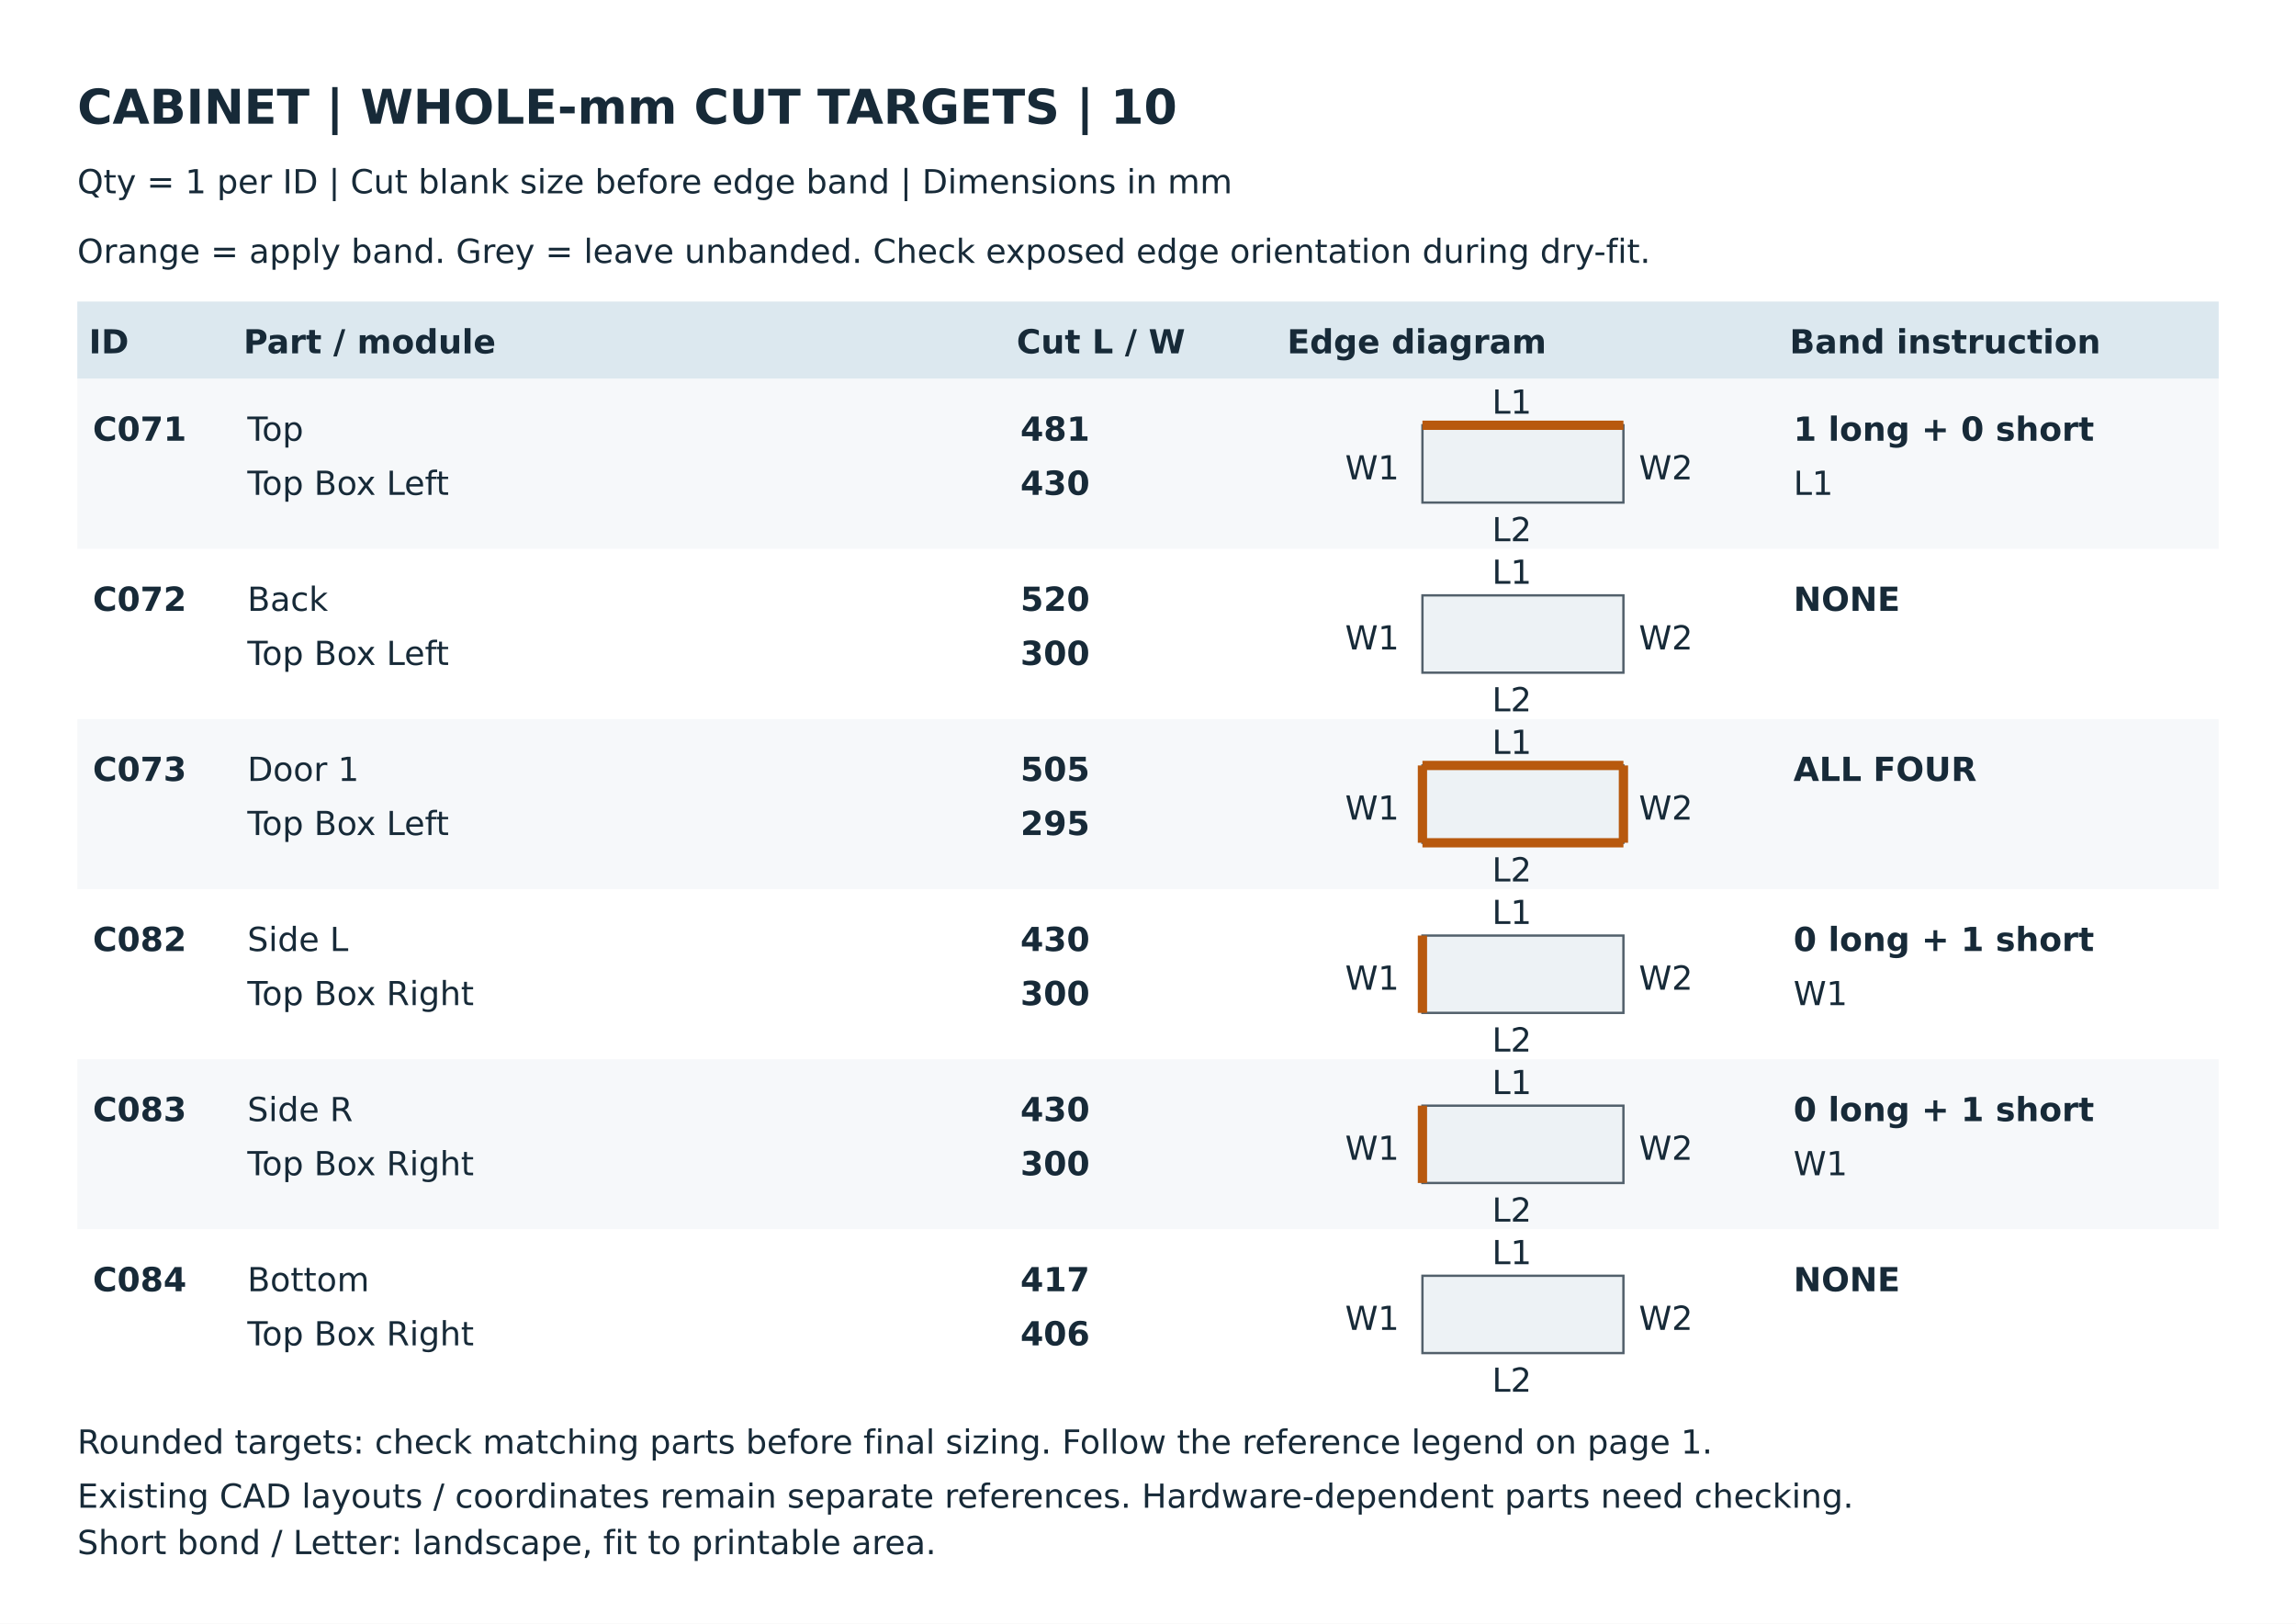
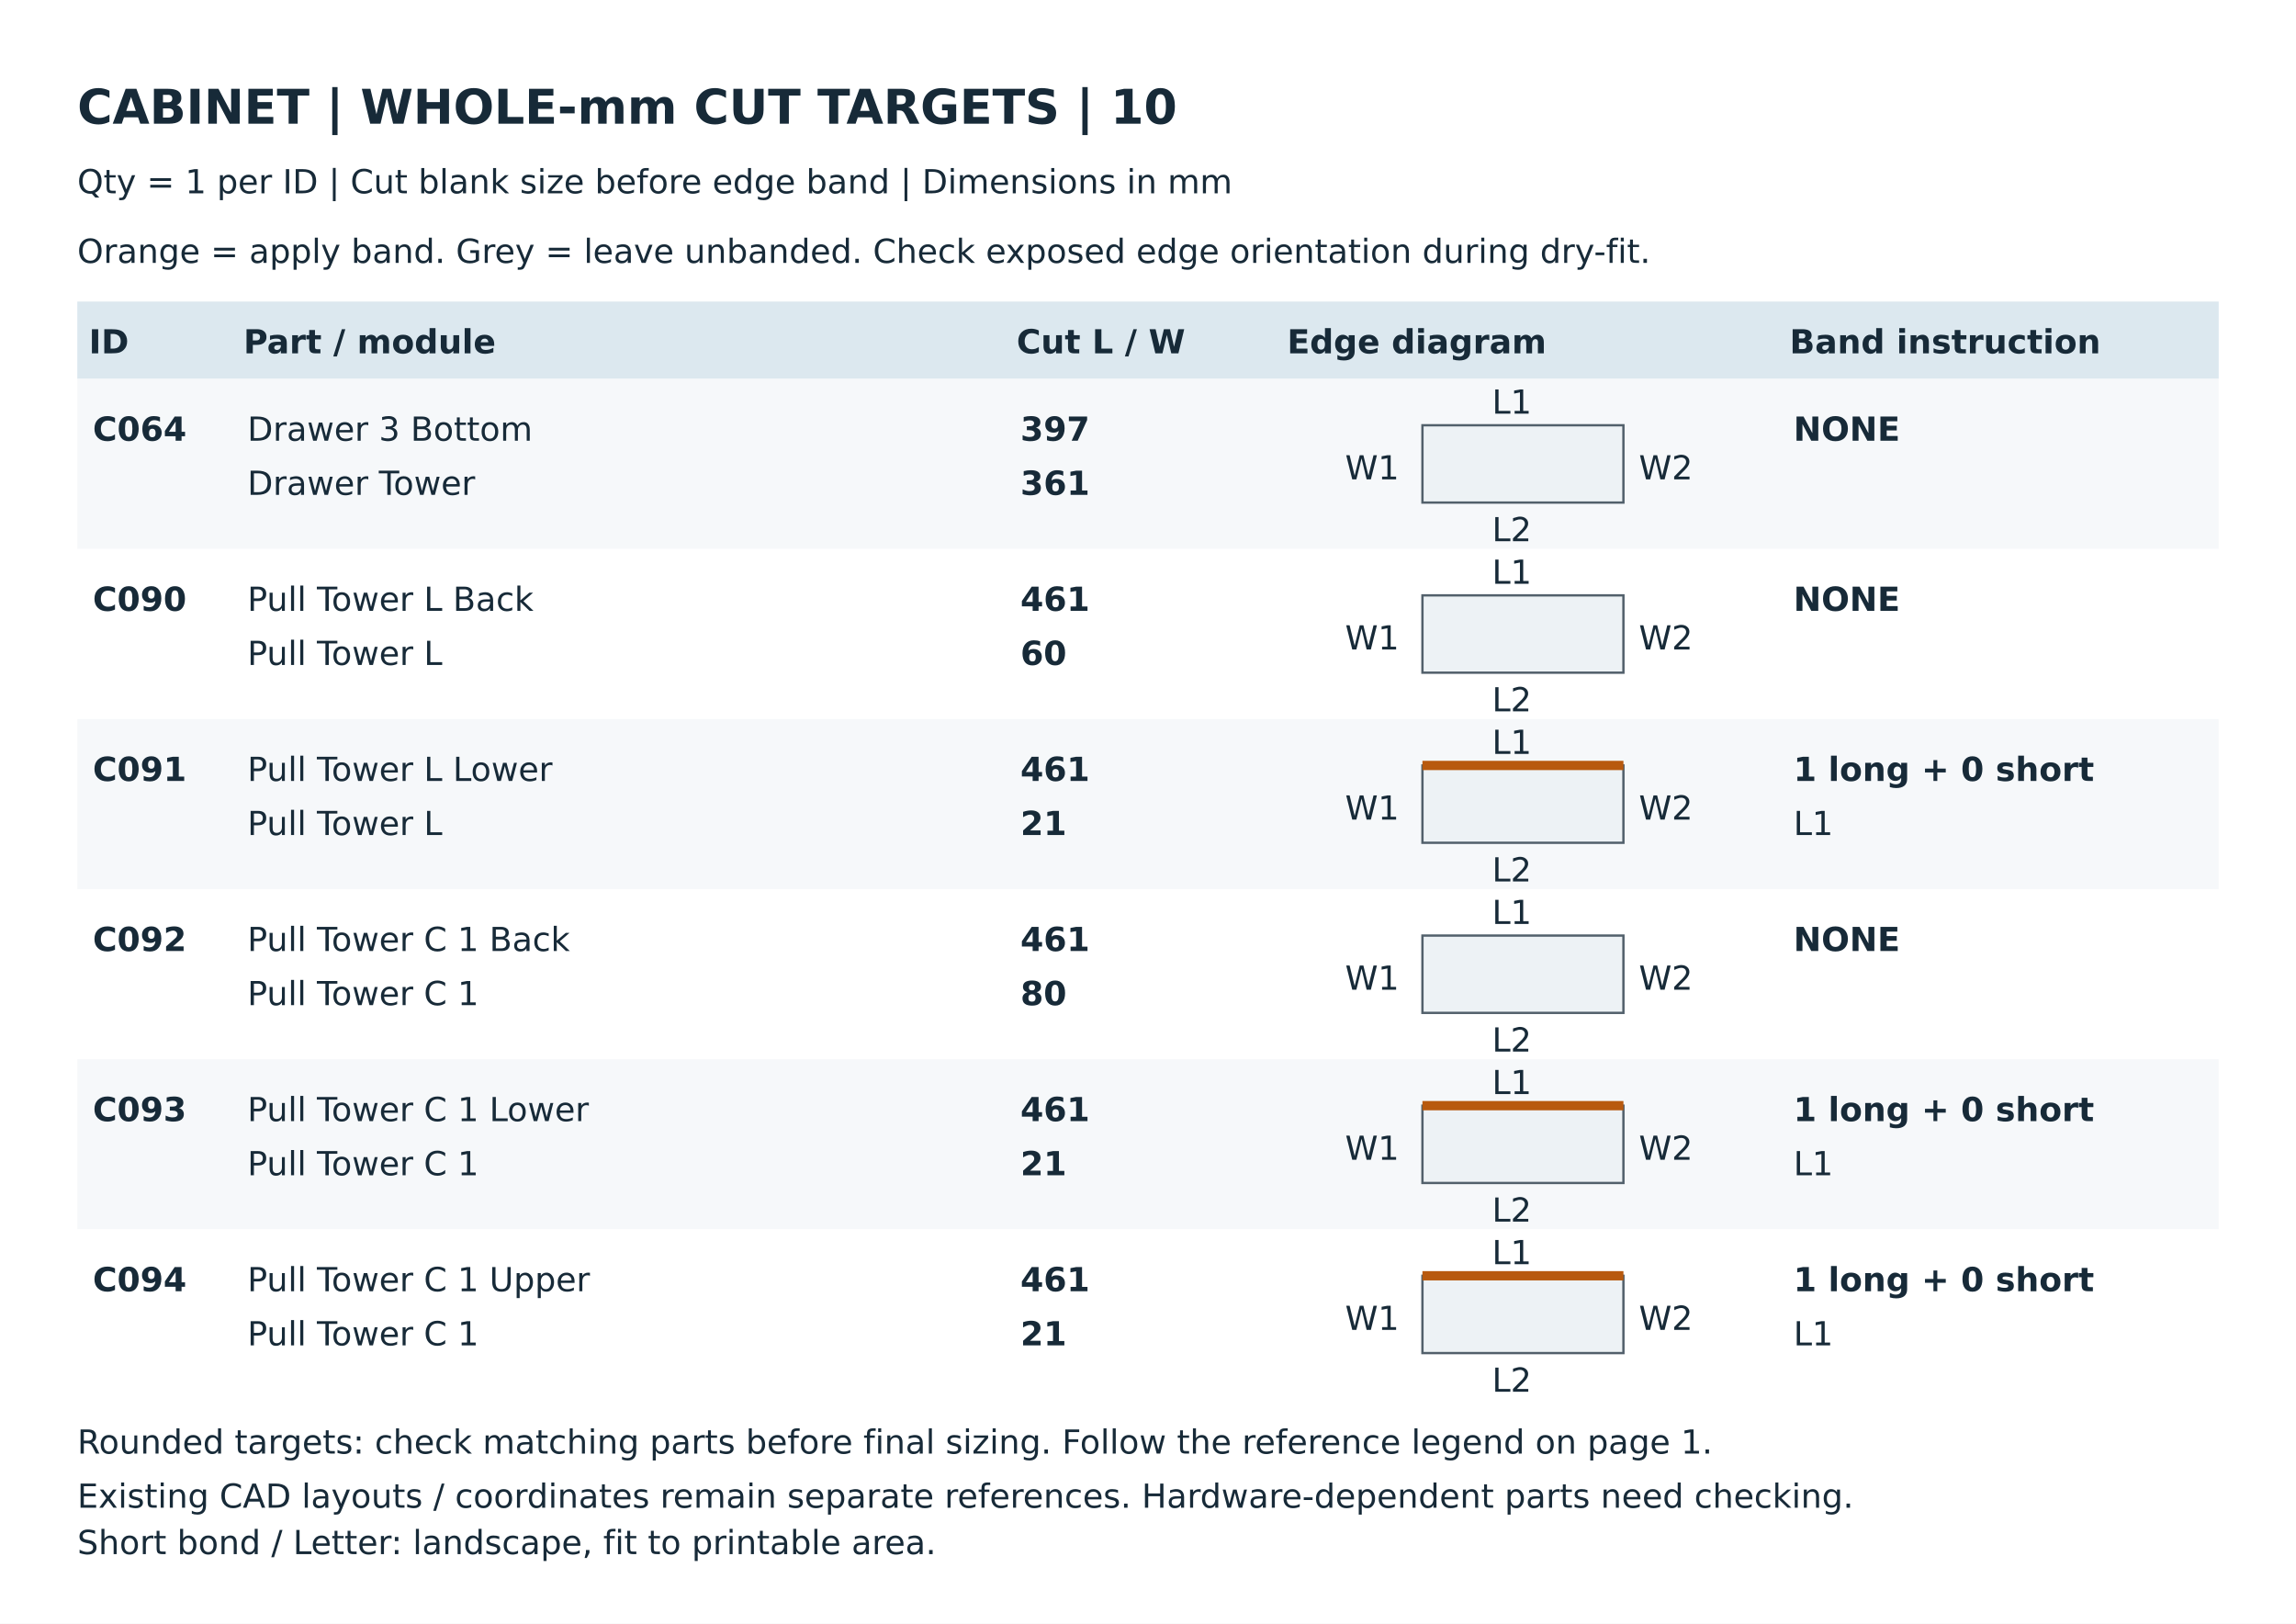
<svg xmlns="http://www.w3.org/2000/svg" width="297mm" height="210mm" viewBox="0 0 297 210">
  <rect width="297" height="210" fill="white" />
  <style>text {font-family:DejaVu Sans,sans-serif;fill:#172a38}</style>
  <text x="10" y="16" font-size="6.2" font-weight="bold">CABINET | WHOLE-mm CUT TARGETS | 10</text>
  <text x="10" y="25" font-size="4.3">Qty = 1 per ID | Cut blank size before edge band | Dimensions in mm</text>
  <text x="10" y="201" font-size="4.3">Short bond / Letter: landscape, fit to printable area.</text>
  <text x="10" y="34" font-size="4.3">Orange = apply band. Grey = leave unbanded. Check exposed edge orientation during dry-fit.</text>
  <rect x="10" y="39" width="277" height="10" fill="#dce8ef" />
  <text x="11.5" y="45.7" font-size="4.3" font-weight="bold">ID</text>
  <text x="31.5" y="45.7" font-size="4.3" font-weight="bold">Part / module</text>
  <text x="131.5" y="45.7" font-size="4.3" font-weight="bold">Cut L / W</text>
  <text x="166.5" y="45.7" font-size="4.3" font-weight="bold">Edge diagram</text>
  <text x="231.5" y="45.7" font-size="4.3" font-weight="bold">Band instruction</text>
  <rect x="10" y="49" width="277" height="22" fill="#f6f8fa" />
-   <text x="12" y="57" font-size="4.3" font-weight="bold">C071</text>
-   <text x="32" y="57" font-size="4.3">Top</text>
-   <text x="32" y="64" font-size="4.3">Top Box Left</text>
-   <text x="132" y="57" font-size="4.3" font-weight="bold">481</text>
-   <text x="132" y="64" font-size="4.3" font-weight="bold">430</text>
+   <text x="12" y="57" font-size="4.3" font-weight="bold">C064</text>
+   <text x="32" y="57" font-size="4.3">Drawer 3 Bottom</text>
+   <text x="32" y="64" font-size="4.3">Drawer Tower</text>
+   <text x="132" y="57" font-size="4.3" font-weight="bold">397</text>
+   <text x="132" y="64" font-size="4.3" font-weight="bold">361</text>
  <rect x="184" y="55" width="26" height="10" fill="#edf2f5" stroke="#52606b" stroke-width=".3" />
-   <path d="M184 55 L210 55" stroke="#b8590e" stroke-width="1.2" />
  <text x="193" y="53.5" font-size="4.3">L1</text>
  <text x="193" y="70" font-size="4.3">L2</text>
  <text x="174" y="62" font-size="4.3">W1</text>
  <text x="212" y="62" font-size="4.3">W2</text>
-   <text x="232" y="57" font-size="4.3" font-weight="bold">1 long + 0 short</text>
-   <text x="232" y="64" font-size="4.3">L1</text>
+   <text x="232" y="57" font-size="4.3" font-weight="bold">NONE</text>
+   <text x="232" y="64" font-size="4.3" />
  <rect x="10" y="71" width="277" height="22" fill="white" />
-   <text x="12" y="79" font-size="4.3" font-weight="bold">C072</text>
-   <text x="32" y="79" font-size="4.3">Back</text>
-   <text x="32" y="86" font-size="4.3">Top Box Left</text>
-   <text x="132" y="79" font-size="4.3" font-weight="bold">520</text>
-   <text x="132" y="86" font-size="4.3" font-weight="bold">300</text>
+   <text x="12" y="79" font-size="4.3" font-weight="bold">C090</text>
+   <text x="32" y="79" font-size="4.3">Pull Tower L Back</text>
+   <text x="32" y="86" font-size="4.3">Pull Tower L</text>
+   <text x="132" y="79" font-size="4.3" font-weight="bold">461</text>
+   <text x="132" y="86" font-size="4.3" font-weight="bold">60</text>
  <rect x="184" y="77" width="26" height="10" fill="#edf2f5" stroke="#52606b" stroke-width=".3" />
  <text x="193" y="75.5" font-size="4.3">L1</text>
  <text x="193" y="92" font-size="4.3">L2</text>
  <text x="174" y="84" font-size="4.3">W1</text>
  <text x="212" y="84" font-size="4.3">W2</text>
  <text x="232" y="79" font-size="4.3" font-weight="bold">NONE</text>
  <text x="232" y="86" font-size="4.3" />
  <rect x="10" y="93" width="277" height="22" fill="#f6f8fa" />
-   <text x="12" y="101" font-size="4.3" font-weight="bold">C073</text>
-   <text x="32" y="101" font-size="4.3">Door 1</text>
-   <text x="32" y="108" font-size="4.3">Top Box Left</text>
-   <text x="132" y="101" font-size="4.3" font-weight="bold">505</text>
-   <text x="132" y="108" font-size="4.3" font-weight="bold">295</text>
+   <text x="12" y="101" font-size="4.3" font-weight="bold">C091</text>
+   <text x="32" y="101" font-size="4.3">Pull Tower L Lower</text>
+   <text x="32" y="108" font-size="4.3">Pull Tower L</text>
+   <text x="132" y="101" font-size="4.3" font-weight="bold">461</text>
+   <text x="132" y="108" font-size="4.3" font-weight="bold">21</text>
  <rect x="184" y="99" width="26" height="10" fill="#edf2f5" stroke="#52606b" stroke-width=".3" />
  <path d="M184 99 L210 99" stroke="#b8590e" stroke-width="1.2" />
-   <path d="M184 109 L210 109" stroke="#b8590e" stroke-width="1.2" />
-   <path d="M184 99 L184 109" stroke="#b8590e" stroke-width="1.2" />
-   <path d="M210 99 L210 109" stroke="#b8590e" stroke-width="1.2" />
  <text x="193" y="97.5" font-size="4.3">L1</text>
  <text x="193" y="114" font-size="4.3">L2</text>
  <text x="174" y="106" font-size="4.3">W1</text>
  <text x="212" y="106" font-size="4.3">W2</text>
-   <text x="232" y="101" font-size="4.3" font-weight="bold">ALL FOUR</text>
+   <text x="232" y="101" font-size="4.3" font-weight="bold">1 long + 0 short</text>
+   <text x="232" y="108" font-size="4.3">L1</text>
  <rect x="10" y="115" width="277" height="22" fill="white" />
-   <text x="12" y="123" font-size="4.3" font-weight="bold">C082</text>
-   <text x="32" y="123" font-size="4.3">Side L</text>
-   <text x="32" y="130" font-size="4.3">Top Box Right</text>
-   <text x="132" y="123" font-size="4.3" font-weight="bold">430</text>
-   <text x="132" y="130" font-size="4.3" font-weight="bold">300</text>
+   <text x="12" y="123" font-size="4.3" font-weight="bold">C092</text>
+   <text x="32" y="123" font-size="4.3">Pull Tower C 1 Back</text>
+   <text x="32" y="130" font-size="4.3">Pull Tower C 1</text>
+   <text x="132" y="123" font-size="4.3" font-weight="bold">461</text>
+   <text x="132" y="130" font-size="4.3" font-weight="bold">80</text>
  <rect x="184" y="121" width="26" height="10" fill="#edf2f5" stroke="#52606b" stroke-width=".3" />
-   <path d="M184 121 L184 131" stroke="#b8590e" stroke-width="1.2" />
  <text x="193" y="119.5" font-size="4.3">L1</text>
  <text x="193" y="136" font-size="4.3">L2</text>
  <text x="174" y="128" font-size="4.3">W1</text>
  <text x="212" y="128" font-size="4.3">W2</text>
-   <text x="232" y="123" font-size="4.3" font-weight="bold">0 long + 1 short</text>
-   <text x="232" y="130" font-size="4.3">W1</text>
+   <text x="232" y="123" font-size="4.3" font-weight="bold">NONE</text>
+   <text x="232" y="130" font-size="4.3" />
  <rect x="10" y="137" width="277" height="22" fill="#f6f8fa" />
-   <text x="12" y="145" font-size="4.3" font-weight="bold">C083</text>
-   <text x="32" y="145" font-size="4.3">Side R</text>
-   <text x="32" y="152" font-size="4.3">Top Box Right</text>
-   <text x="132" y="145" font-size="4.3" font-weight="bold">430</text>
-   <text x="132" y="152" font-size="4.3" font-weight="bold">300</text>
+   <text x="12" y="145" font-size="4.3" font-weight="bold">C093</text>
+   <text x="32" y="145" font-size="4.3">Pull Tower C 1 Lower</text>
+   <text x="32" y="152" font-size="4.3">Pull Tower C 1</text>
+   <text x="132" y="145" font-size="4.3" font-weight="bold">461</text>
+   <text x="132" y="152" font-size="4.3" font-weight="bold">21</text>
  <rect x="184" y="143" width="26" height="10" fill="#edf2f5" stroke="#52606b" stroke-width=".3" />
-   <path d="M184 143 L184 153" stroke="#b8590e" stroke-width="1.2" />
+   <path d="M184 143 L210 143" stroke="#b8590e" stroke-width="1.2" />
  <text x="193" y="141.5" font-size="4.3">L1</text>
  <text x="193" y="158" font-size="4.3">L2</text>
  <text x="174" y="150" font-size="4.3">W1</text>
  <text x="212" y="150" font-size="4.3">W2</text>
-   <text x="232" y="145" font-size="4.3" font-weight="bold">0 long + 1 short</text>
-   <text x="232" y="152" font-size="4.3">W1</text>
+   <text x="232" y="145" font-size="4.3" font-weight="bold">1 long + 0 short</text>
+   <text x="232" y="152" font-size="4.3">L1</text>
  <rect x="10" y="159" width="277" height="22" fill="white" />
-   <text x="12" y="167" font-size="4.3" font-weight="bold">C084</text>
-   <text x="32" y="167" font-size="4.3">Bottom</text>
-   <text x="32" y="174" font-size="4.3">Top Box Right</text>
-   <text x="132" y="167" font-size="4.3" font-weight="bold">417</text>
-   <text x="132" y="174" font-size="4.3" font-weight="bold">406</text>
+   <text x="12" y="167" font-size="4.3" font-weight="bold">C094</text>
+   <text x="32" y="167" font-size="4.3">Pull Tower C 1 Upper</text>
+   <text x="32" y="174" font-size="4.3">Pull Tower C 1</text>
+   <text x="132" y="167" font-size="4.3" font-weight="bold">461</text>
+   <text x="132" y="174" font-size="4.3" font-weight="bold">21</text>
  <rect x="184" y="165" width="26" height="10" fill="#edf2f5" stroke="#52606b" stroke-width=".3" />
+   <path d="M184 165 L210 165" stroke="#b8590e" stroke-width="1.2" />
  <text x="193" y="163.5" font-size="4.3">L1</text>
  <text x="193" y="180" font-size="4.3">L2</text>
  <text x="174" y="172" font-size="4.3">W1</text>
  <text x="212" y="172" font-size="4.3">W2</text>
-   <text x="232" y="167" font-size="4.3" font-weight="bold">NONE</text>
-   <text x="232" y="174" font-size="4.3" />
+   <text x="232" y="167" font-size="4.3" font-weight="bold">1 long + 0 short</text>
+   <text x="232" y="174" font-size="4.3">L1</text>
  <text x="10" y="188" font-size="4.3">Rounded targets: check matching parts before final sizing. Follow the reference legend on page 1.</text>
  <text x="10" y="195" font-size="4.3">Existing CAD layouts / coordinates remain separate references. Hardware-dependent parts need checking.</text>
</svg>
